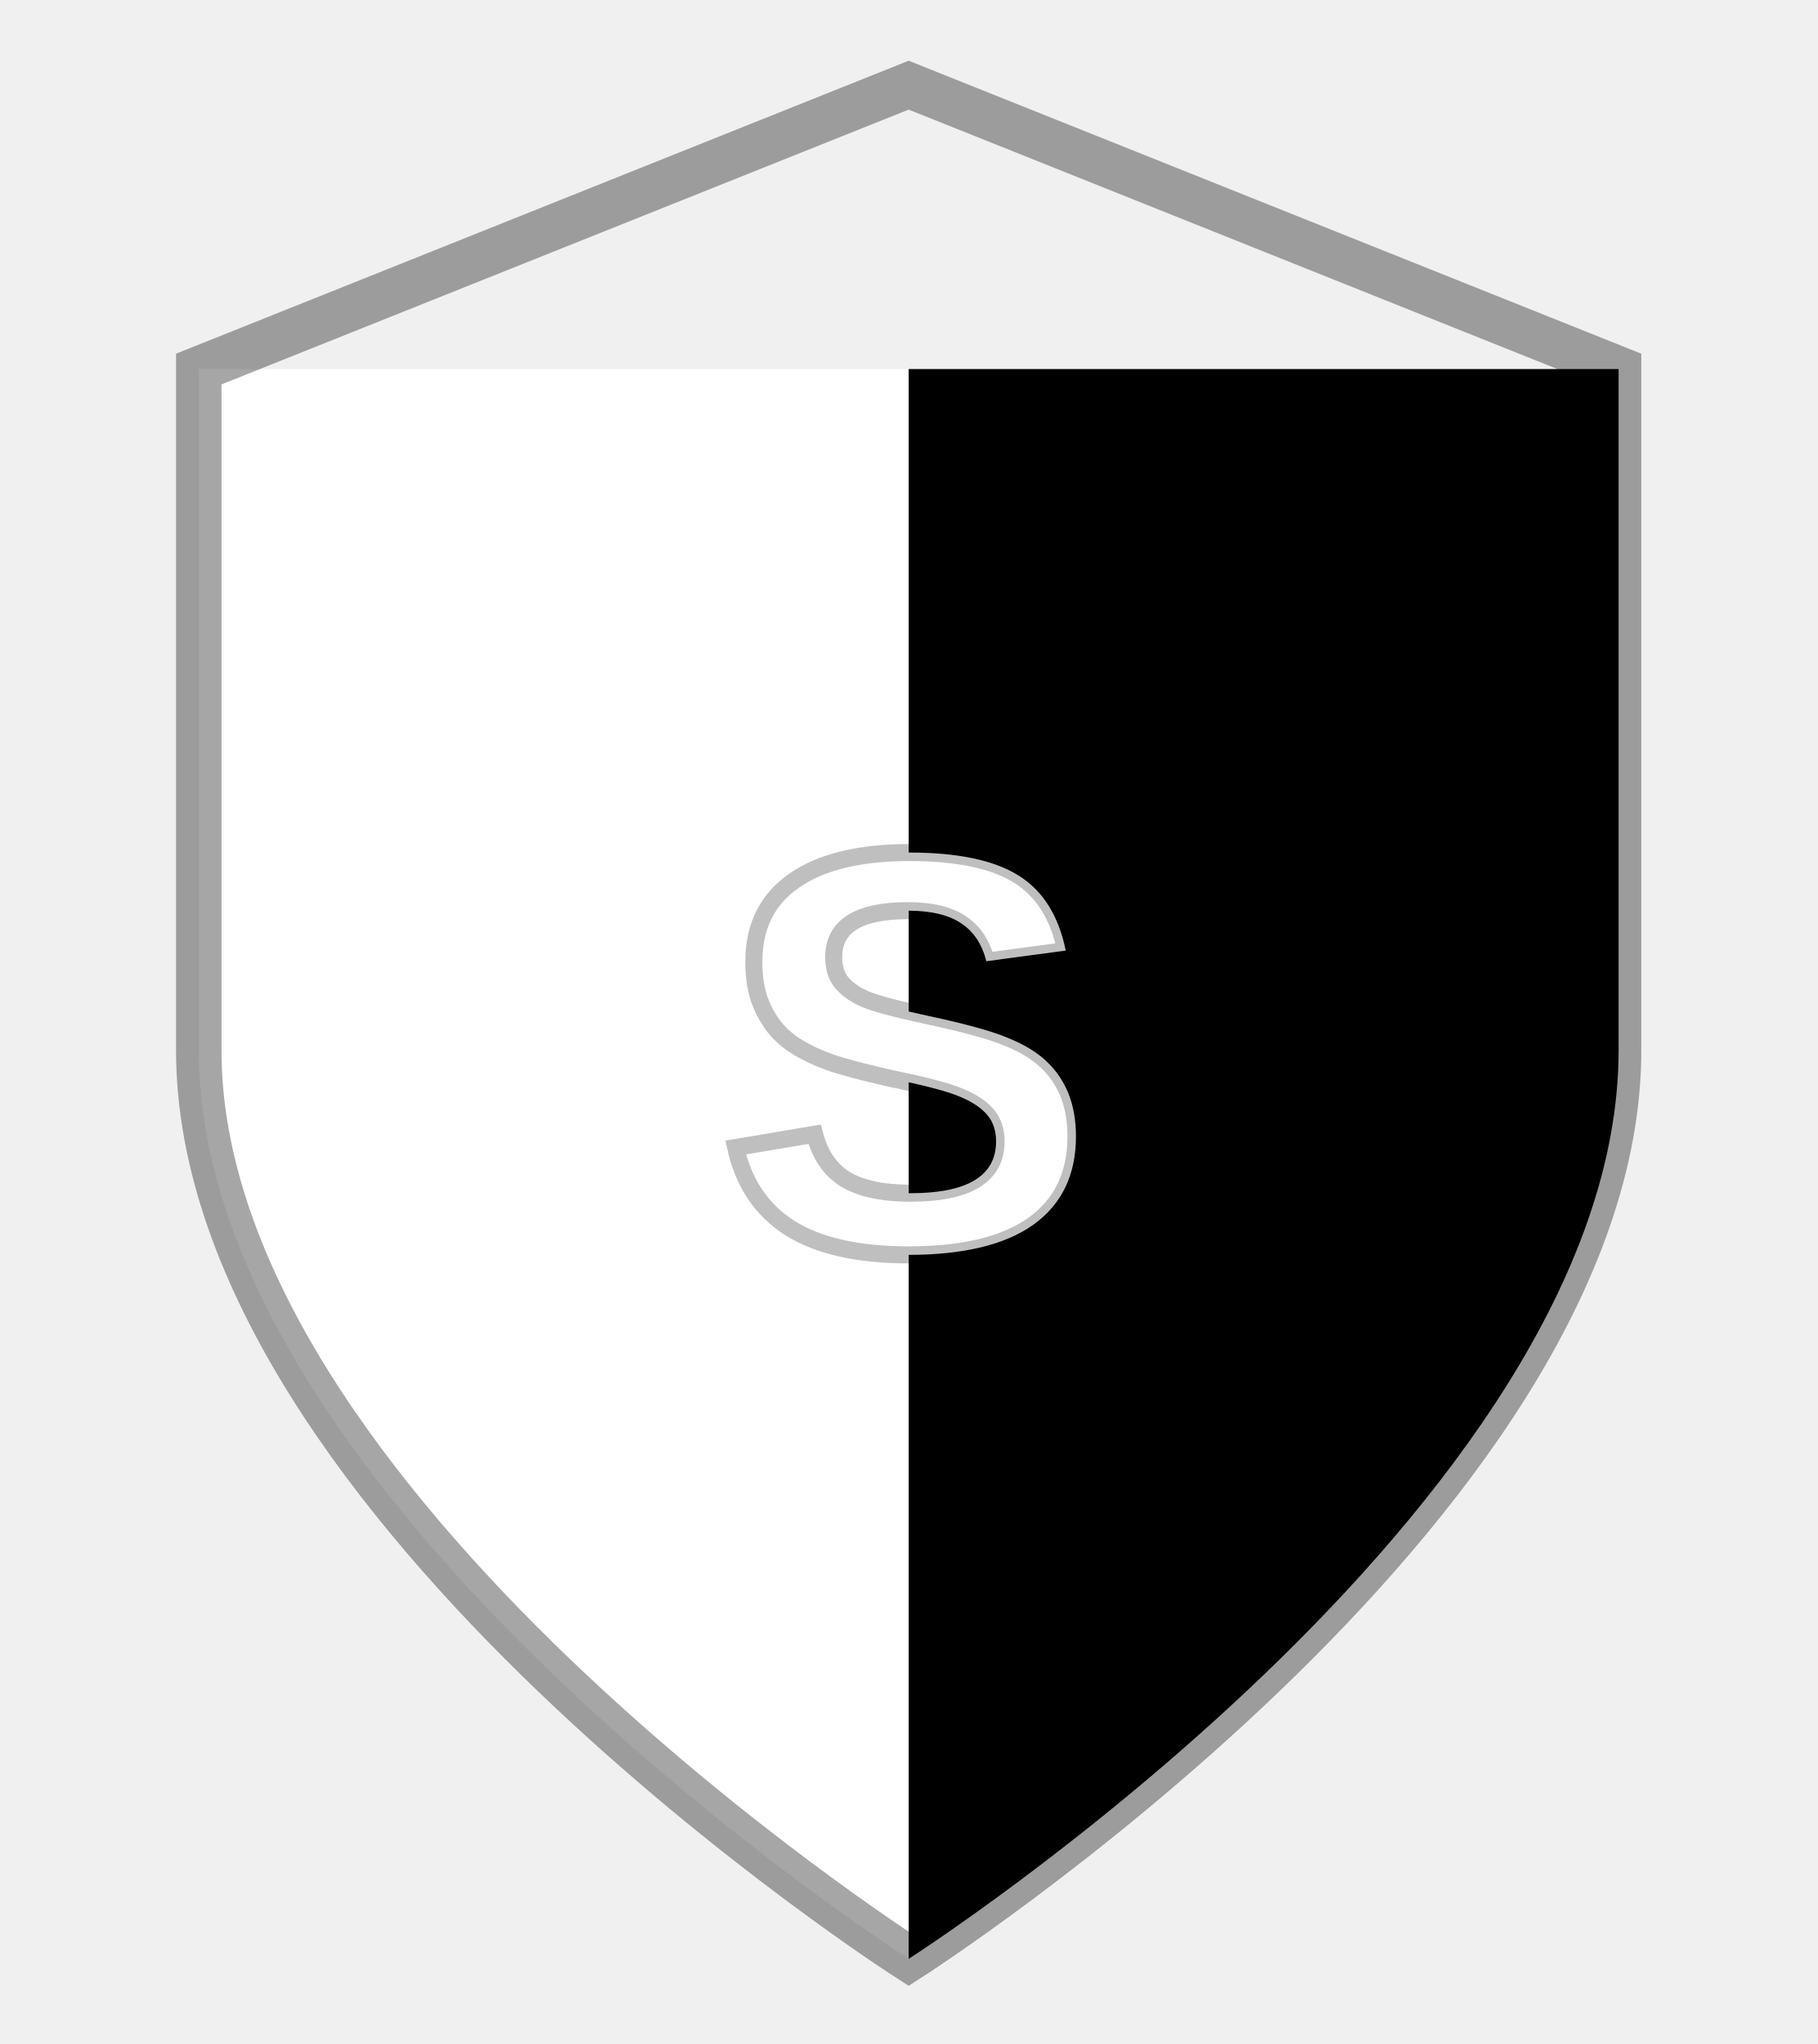
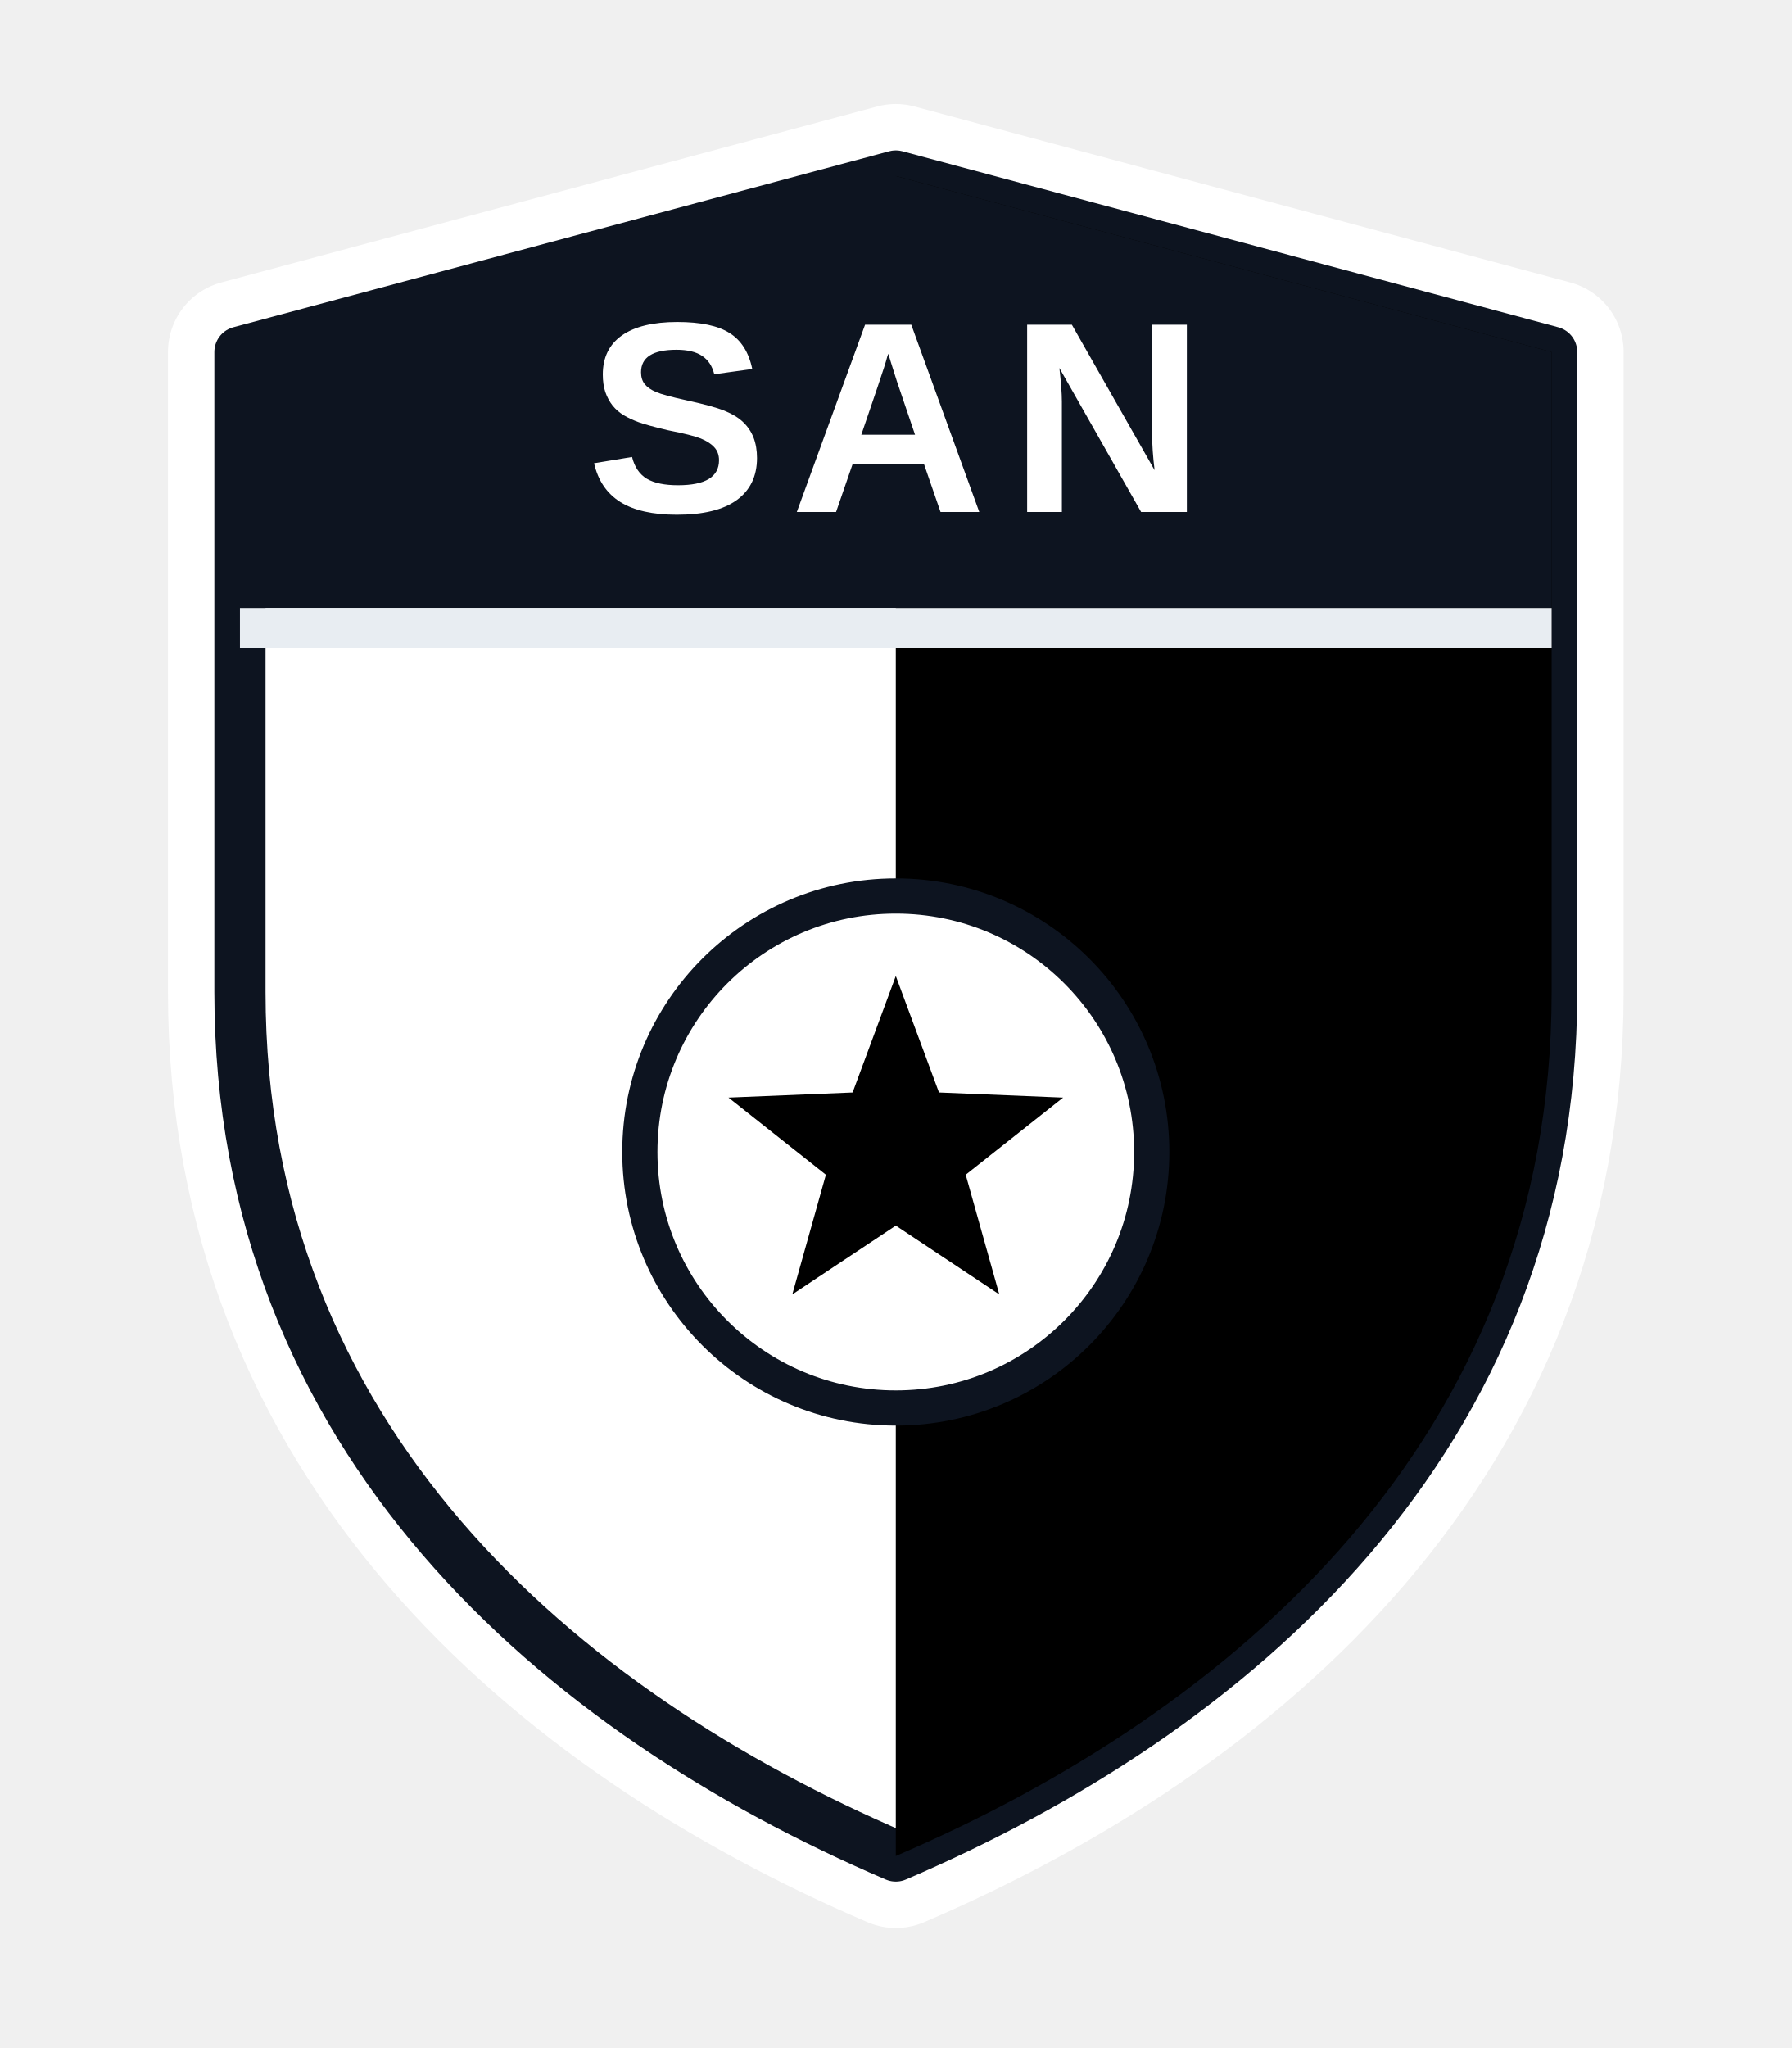
- <svg xmlns="http://www.w3.org/2000/svg" viewBox="0 0 64 72" role="img" aria-label="Santos">
+ <svg xmlns="http://www.w3.org/2000/svg" viewBox="-6 -6 112 128" role="img" aria-label="Santos" style="background:transparent">
  <defs>
-     <clipPath id="shield-clip">
-       <path d="M32 3 L57 13 L57 37 C57 53 32 69 32 69 C32 69 7 53 7 37 L7 13 Z" />
+     <clipPath id="crest-santos-11">
+       <path d="M50 5 L91 16 V56 C91 84 71 101 50 110 C29 101 9 84 9 56 V16 Z" />
    </clipPath>
  </defs>
-   <g clip-path="url(#shield-clip)">
-     <rect x="7" y="13" width="25" height="56" fill="#ffffff" />
-     <rect x="32" y="13" width="25" height="56" fill="#000000" />
+   <path d="M50 5 L91 16 V56 C91 84 71 101 50 110 C29 101 9 84 9 56 V16 Z" fill="#ffffff" stroke="#ffffff" stroke-width="9" stroke-linejoin="round" />
+   <path d="M50 5 L91 16 V56 C91 84 71 101 50 110 C29 101 9 84 9 56 V16 Z" fill="#ffffff" stroke="#0d1420" stroke-width="3.2" stroke-linejoin="round" />
+   <g clip-path="url(#crest-santos-11)">
+     <rect x="50" y="0" width="50" height="116" fill="#000000" />
+     <rect x="0" y="0" width="100" height="32" fill="#0d1420" />
+     <rect x="0" y="32" width="100" height="2.5" fill="#e8edf2" />
  </g>
-   <path d="M32 3 L57 13 L57 37 C57 53 32 69 32 69 C32 69 7 53 7 37 L7 13 Z" fill="none" stroke="rgba(0,0,0,.35)" stroke-width="1.6" />
-   <text x="32" y="44" text-anchor="middle" font-family="Barlow Condensed,Arial,sans-serif" font-weight="800" font-size="20" fill="#ffffff" stroke="rgba(0,0,0,.25)" stroke-width=".6">S</text>
+   <text x="50" y="26" text-anchor="middle" font-family="Barlow Condensed, Arial Narrow, Arial, sans-serif" font-weight="800" font-size="17" letter-spacing="1.4" fill="#ffffff">SAN</text>
+   <circle cx="50" cy="66" r="16" fill="#ffffff" stroke="#0d1420" stroke-width="2.2" />
+   <polygon fill="#000000" points="50,55 52.7,62.28 60.46,62.6 54.37,67.42 56.47,74.9 50,70.6 43.53,74.9 45.63,67.42 39.54,62.6 47.3,62.28" />
</svg>
